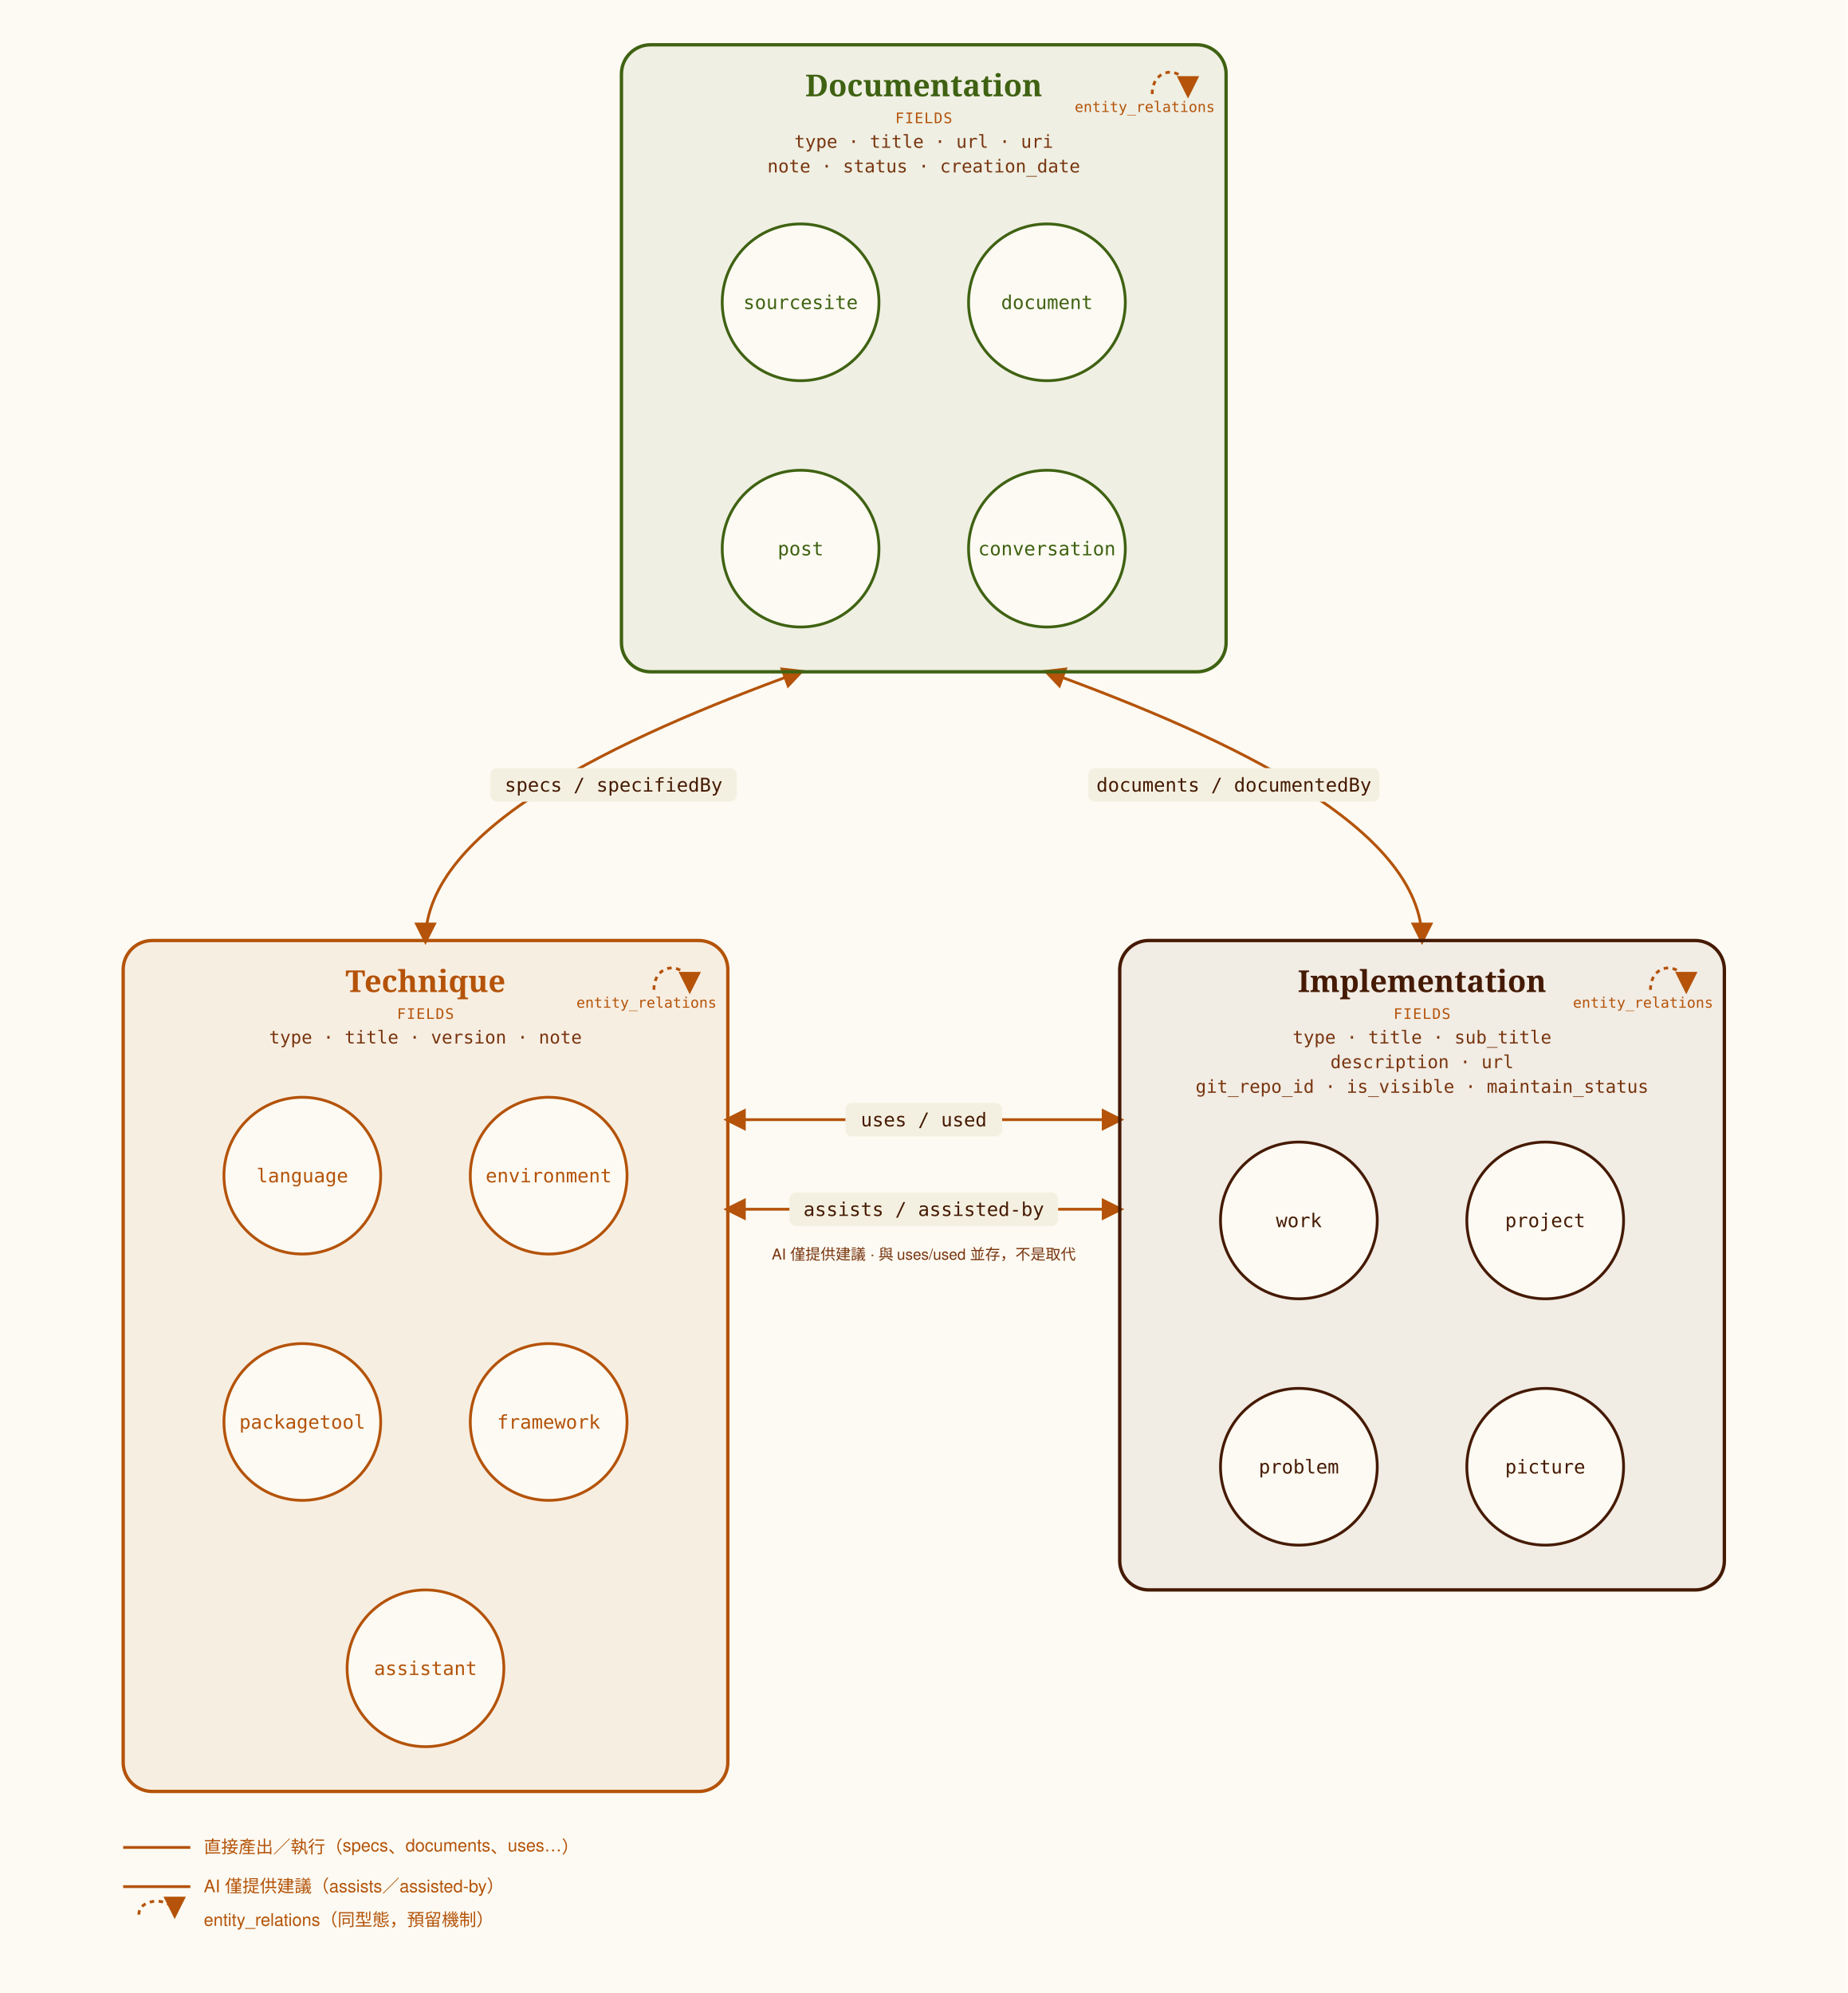
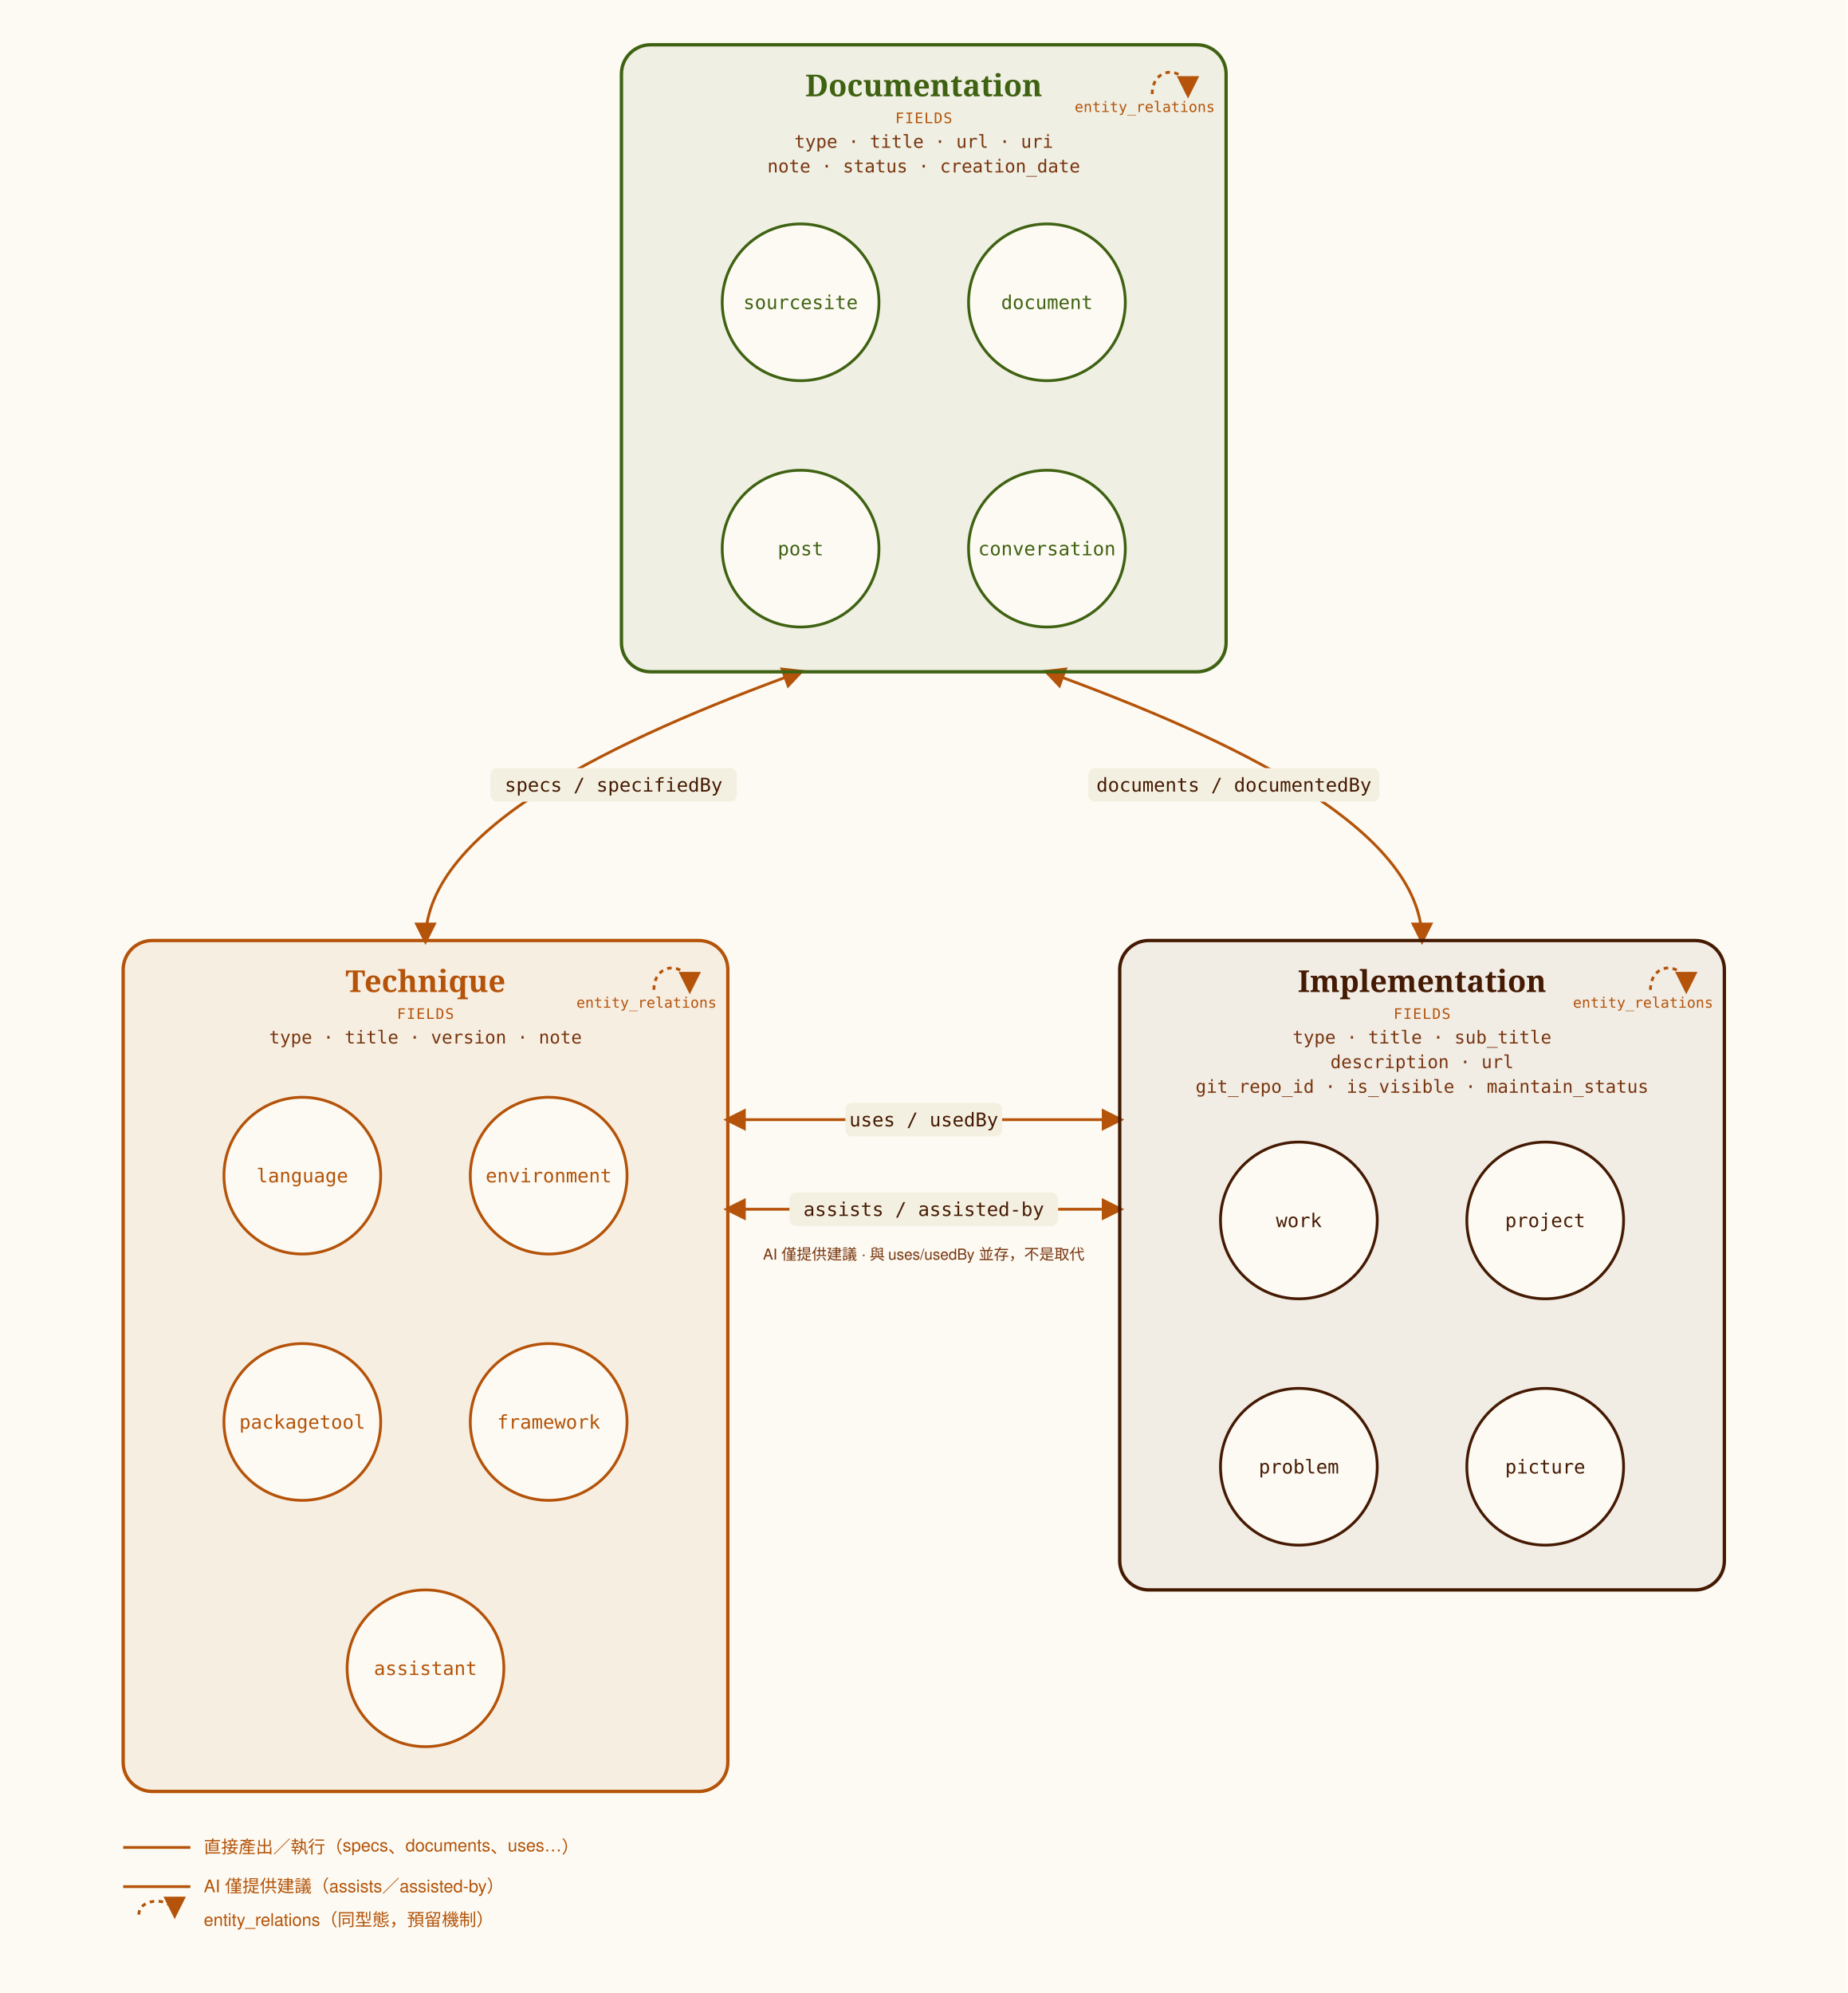
- <svg xmlns="http://www.w3.org/2000/svg" viewBox="0 0 1650 1780" width="1650" height="1780" role="img" aria-label="Documentation、Technique、Implementation 三個大類，各自底下有子類（Documentation 下有 sourcesite、document、post、conversation；Technique 下有 language、environment、packagetool、framework、assistant；Implementation 下有 work、project、problem、picture）。Technique 與 Documentation 之間是 specs 與 specifiedBy 互為反向，Implementation 與 Documentation 之間是 documents 與 documentedBy 互為反向。Technique 與 Implementation 之間有兩組謂語並存：uses 與 used 互為反向，代表技術或 AI 直接產出、執行成果；assists 與 assisted-by 互為反向，代表 AI 只提供建議，是 uses/used 的子類謂語。三個大類各自右上角都標了 entity_relations 的小迴圈，代表這個 Model 也能透過 entity_relations 表跟自己同型態的另一筆紀錄建立關聯，這是目前預留、尚未 seed 具體謂語的機制。每條線在紀錄層級都掛著 relation_id，回指某一筆 Relation。">
+ <svg xmlns="http://www.w3.org/2000/svg" viewBox="0 0 1650 1780" width="1650" height="1780" role="img" aria-label="Documentation、Technique、Implementation 三個大類，各自底下有子類（Documentation 下有 sourcesite、document、post、conversation；Technique 下有 language、environment、packagetool、framework、assistant；Implementation 下有 work、project、problem、picture）。Technique 與 Documentation 之間是 specs 與 specifiedBy 互為反向，Implementation 與 Documentation 之間是 documents 與 documentedBy 互為反向。Technique 與 Implementation 之間有兩組謂語並存：uses 與 usedBy 互為反向（實作 uses 技術），代表技術或 AI 直接產出、執行成果；assists 與 assisted-by 互為反向，代表 AI 只提供建議，與 uses/usedBy 並存的平輩謂語。三個大類各自右上角都標了 entity_relations 的小迴圈，代表這個 Model 也能透過 entity_relations 表跟自己同型態的另一筆紀錄建立關聯，這是目前預留、尚未 seed 具體謂語的機制。每條線在紀錄層級都掛著 relation_id，回指某一筆 Relation。">
  <style>
    text { font-family: Georgia, "Noto Serif TC", serif; }
    .box-doc  { fill: rgba(63,98,18,0.07);  stroke: #3f6212; }
    .box-tech { fill: rgba(180,83,9,0.07); stroke: #b45309; }
    .box-impl { fill: rgba(69,26,3,0.06); stroke: #451a03; }
    .title-doc  { fill: #3f6212; }
    .title-tech { fill: #b45309; }
    .title-impl { fill: #451a03; }
    .node       { fill: #fcfaf2; stroke-width: 2.5; }
    .node-doc   { stroke: #3f6212; }
    .node-tech  { stroke: #b45309; }
    .node-impl  { stroke: #451a03; }
    .node-label { font-family: "SFMono-Regular", Consolas, Menlo, monospace; font-size: 17px; font-weight: 500; text-anchor: middle; }
    .label-doc  { fill: #3f6212; }
    .label-tech { fill: #b45309; }
    .label-impl { fill: #451a03; }
    .title-text { font-family: Georgia, "Noto Serif TC", serif; font-weight: 700; font-size: 27px; text-anchor: middle; }
    .field-list { font-family: "SFMono-Regular", Consolas, Menlo, monospace; font-size: 16px; fill: #78350f; text-anchor: middle; }
    .field-head { font-family: "SFMono-Regular", Consolas, Menlo, monospace; font-size: 13px; fill: #b45309; letter-spacing: 0.06em; text-anchor: middle; }
    .edge        { fill: none; stroke: #b45309; stroke-width: 2.5; }
    .edge-assist { fill: none; stroke: #b45309; stroke-width: 2.5; }
    .edge-label  { font-family: "SFMono-Regular", Consolas, Menlo, monospace; font-size: 17px; font-weight: 500; text-anchor: middle; fill: #451a03; }
    .edge-label-bg { fill: #f4f0e1; }
    .meta-text  { font-family: Helvetica, Arial, "Noto Sans TC", sans-serif; font-size: 16px; fill: #78350f; }
    .tag-small  { font-family: "SFMono-Regular", Consolas, Menlo, monospace; font-size: 13px; fill: #b45309; }
    .legend { font-family: Helvetica, Arial, "Noto Sans TC", sans-serif; font-size: 15.5px; fill: #b45309; }
  </style>
  <rect width="1650" height="1780" fill="#fcfaf2" />
  <defs>
    <marker id="arrowMuted2" viewBox="0 0 10 10" refX="8" refY="5" markerWidth="8" markerHeight="8" orient="auto-start-reverse">
      <path d="M0,0 L10,5 L0,10 z" fill="#b45309" />
    </marker>
    <marker id="arrowAssist" viewBox="0 0 10 10" refX="8" refY="5" markerWidth="8" markerHeight="8" orient="auto-start-reverse">
      <path d="M0,0 L10,5 L0,10 z" fill="#b45309" />
    </marker>
  </defs>
  <path class="edge" d="M 380 840 C 380 740, 550 660, 715 600" marker-start="url(#arrowMuted2)" marker-end="url(#arrowMuted2)" />
  <rect class="edge-label-bg" x="438" y="686" width="220" height="30" rx="6" />
  <text class="edge-label" x="548" y="707">specs / specifiedBy</text>
  <path class="edge" d="M 1270 840 C 1270 740, 1100 660, 935 600" marker-start="url(#arrowMuted2)" marker-end="url(#arrowMuted2)" />
  <rect class="edge-label-bg" x="972" y="686" width="260" height="30" rx="6" />
  <text class="edge-label" x="1102" y="707">documents / documentedBy</text>
  <path class="edge" d="M 650 1000 L 1000 1000" marker-start="url(#arrowMuted2)" marker-end="url(#arrowMuted2)" />
  <rect class="edge-label-bg" x="755" y="985" width="140" height="30" rx="6" />
-   <text class="edge-label" x="825" y="1006">uses / used</text>
+   <text class="edge-label" x="825" y="1006">uses / usedBy</text>
  <path class="edge-assist" d="M 650 1080 L 1000 1080" marker-start="url(#arrowAssist)" marker-end="url(#arrowAssist)" />
  <rect class="edge-label-bg" x="705" y="1065" width="240" height="30" rx="6" />
  <text class="edge-label" x="825" y="1086" fill="#b45309">assists / assisted-by</text>
-   <text class="meta-text" x="825" y="1125" text-anchor="middle" fill="#b45309" style="font-size:13.5px">AI 僅提供建議 · 與 uses/used 並存，不是取代</text>
+   <text class="meta-text" x="825" y="1125" text-anchor="middle" fill="#b45309" style="font-size:13.5px">AI 僅提供建議 · 與 uses/usedBy 並存，不是取代</text>
  <rect class="box-doc" x="555" y="40" width="540" height="560" rx="26" stroke-width="3" />
  <text class="title-text title-doc" x="825" y="86">Documentation</text>
  <path class="edge" stroke-dasharray="4 4" d="M 1029 84 C 1029 58, 1061 58, 1061 84" marker-end="url(#arrowMuted2)" />
  <text class="tag-small" x="1085" y="100" text-anchor="end">entity_relations</text>
  <text class="field-head" x="825" y="110">FIELDS</text>
  <text class="field-list" x="825" y="132">type · title · url · uri</text>
  <text class="field-list" x="825" y="154">note · status · creation_date</text>
  <circle class="node node-doc" cx="715" cy="270" r="70" />
  <text class="node-label label-doc" x="715" y="276">sourcesite</text>
  <circle class="node node-doc" cx="935" cy="270" r="70" />
  <text class="node-label label-doc" x="935" y="276">document</text>
  <circle class="node node-doc" cx="715" cy="490" r="70" />
  <text class="node-label label-doc" x="715" y="496">post</text>
  <circle class="node node-doc" cx="935" cy="490" r="70" />
  <text class="node-label label-doc" x="935" y="496">conversation</text>
  <rect class="box-tech" x="110" y="840" width="540" height="760" rx="26" stroke-width="3" />
  <text class="title-text title-tech" x="380" y="886">Technique</text>
  <path class="edge" stroke-dasharray="4 4" d="M 584 884 C 584 858, 616 858, 616 884" marker-end="url(#arrowMuted2)" />
  <text class="tag-small" x="640" y="900" text-anchor="end">entity_relations</text>
  <text class="field-head" x="380" y="910">FIELDS</text>
  <text class="field-list" x="380" y="932">type · title · version · note</text>
  <circle class="node node-tech" cx="270" cy="1050" r="70" />
  <text class="node-label label-tech" x="270" y="1056">language</text>
  <circle class="node node-tech" cx="490" cy="1050" r="70" />
  <text class="node-label label-tech" x="490" y="1056">environment</text>
  <circle class="node node-tech" cx="270" cy="1270" r="70" />
  <text class="node-label label-tech" x="270" y="1276">packagetool</text>
  <circle class="node node-tech" cx="490" cy="1270" r="70" />
  <text class="node-label label-tech" x="490" y="1276">framework</text>
  <circle class="node node-tech" cx="380" cy="1490" r="70" />
  <text class="node-label label-tech" x="380" y="1496">assistant</text>
  <rect class="box-impl" x="1000" y="840" width="540" height="580" rx="26" stroke-width="3" />
  <text class="title-text title-impl" x="1270" y="886">Implementation</text>
  <path class="edge" stroke-dasharray="4 4" d="M 1474 884 C 1474 858, 1506 858, 1506 884" marker-end="url(#arrowMuted2)" />
  <text class="tag-small" x="1530" y="900" text-anchor="end">entity_relations</text>
  <text class="field-head" x="1270" y="910">FIELDS</text>
  <text class="field-list" x="1270" y="932">type · title · sub_title</text>
  <text class="field-list" x="1270" y="954">description · url</text>
  <text class="field-list" x="1270" y="976">git_repo_id · is_visible · maintain_status</text>
  <circle class="node node-impl" cx="1160" cy="1090" r="70" />
  <text class="node-label label-impl" x="1160" y="1096">work</text>
  <circle class="node node-impl" cx="1380" cy="1090" r="70" />
  <text class="node-label label-impl" x="1380" y="1096">project</text>
  <circle class="node node-impl" cx="1160" cy="1310" r="70" />
  <text class="node-label label-impl" x="1160" y="1316">problem</text>
  <circle class="node node-impl" cx="1380" cy="1310" r="70" />
  <text class="node-label label-impl" x="1380" y="1316">picture</text>
  <line x1="110" y1="1650" x2="170" y2="1650" class="edge" />
  <text class="legend" x="182" y="1655">直接產出／執行（specs、documents、uses…）</text>
  <line x1="110" y1="1685" x2="170" y2="1685" class="edge-assist" />
  <text class="legend" x="182" y="1690">AI 僅提供建議（assists／assisted-by）</text>
  <path class="edge" stroke-dasharray="4 4" d="M 124 1710 C 124 1694, 156 1694, 156 1710" marker-end="url(#arrowMuted2)" />
  <text class="legend" x="182" y="1720">entity_relations（同型態，預留機制）</text>
</svg>
